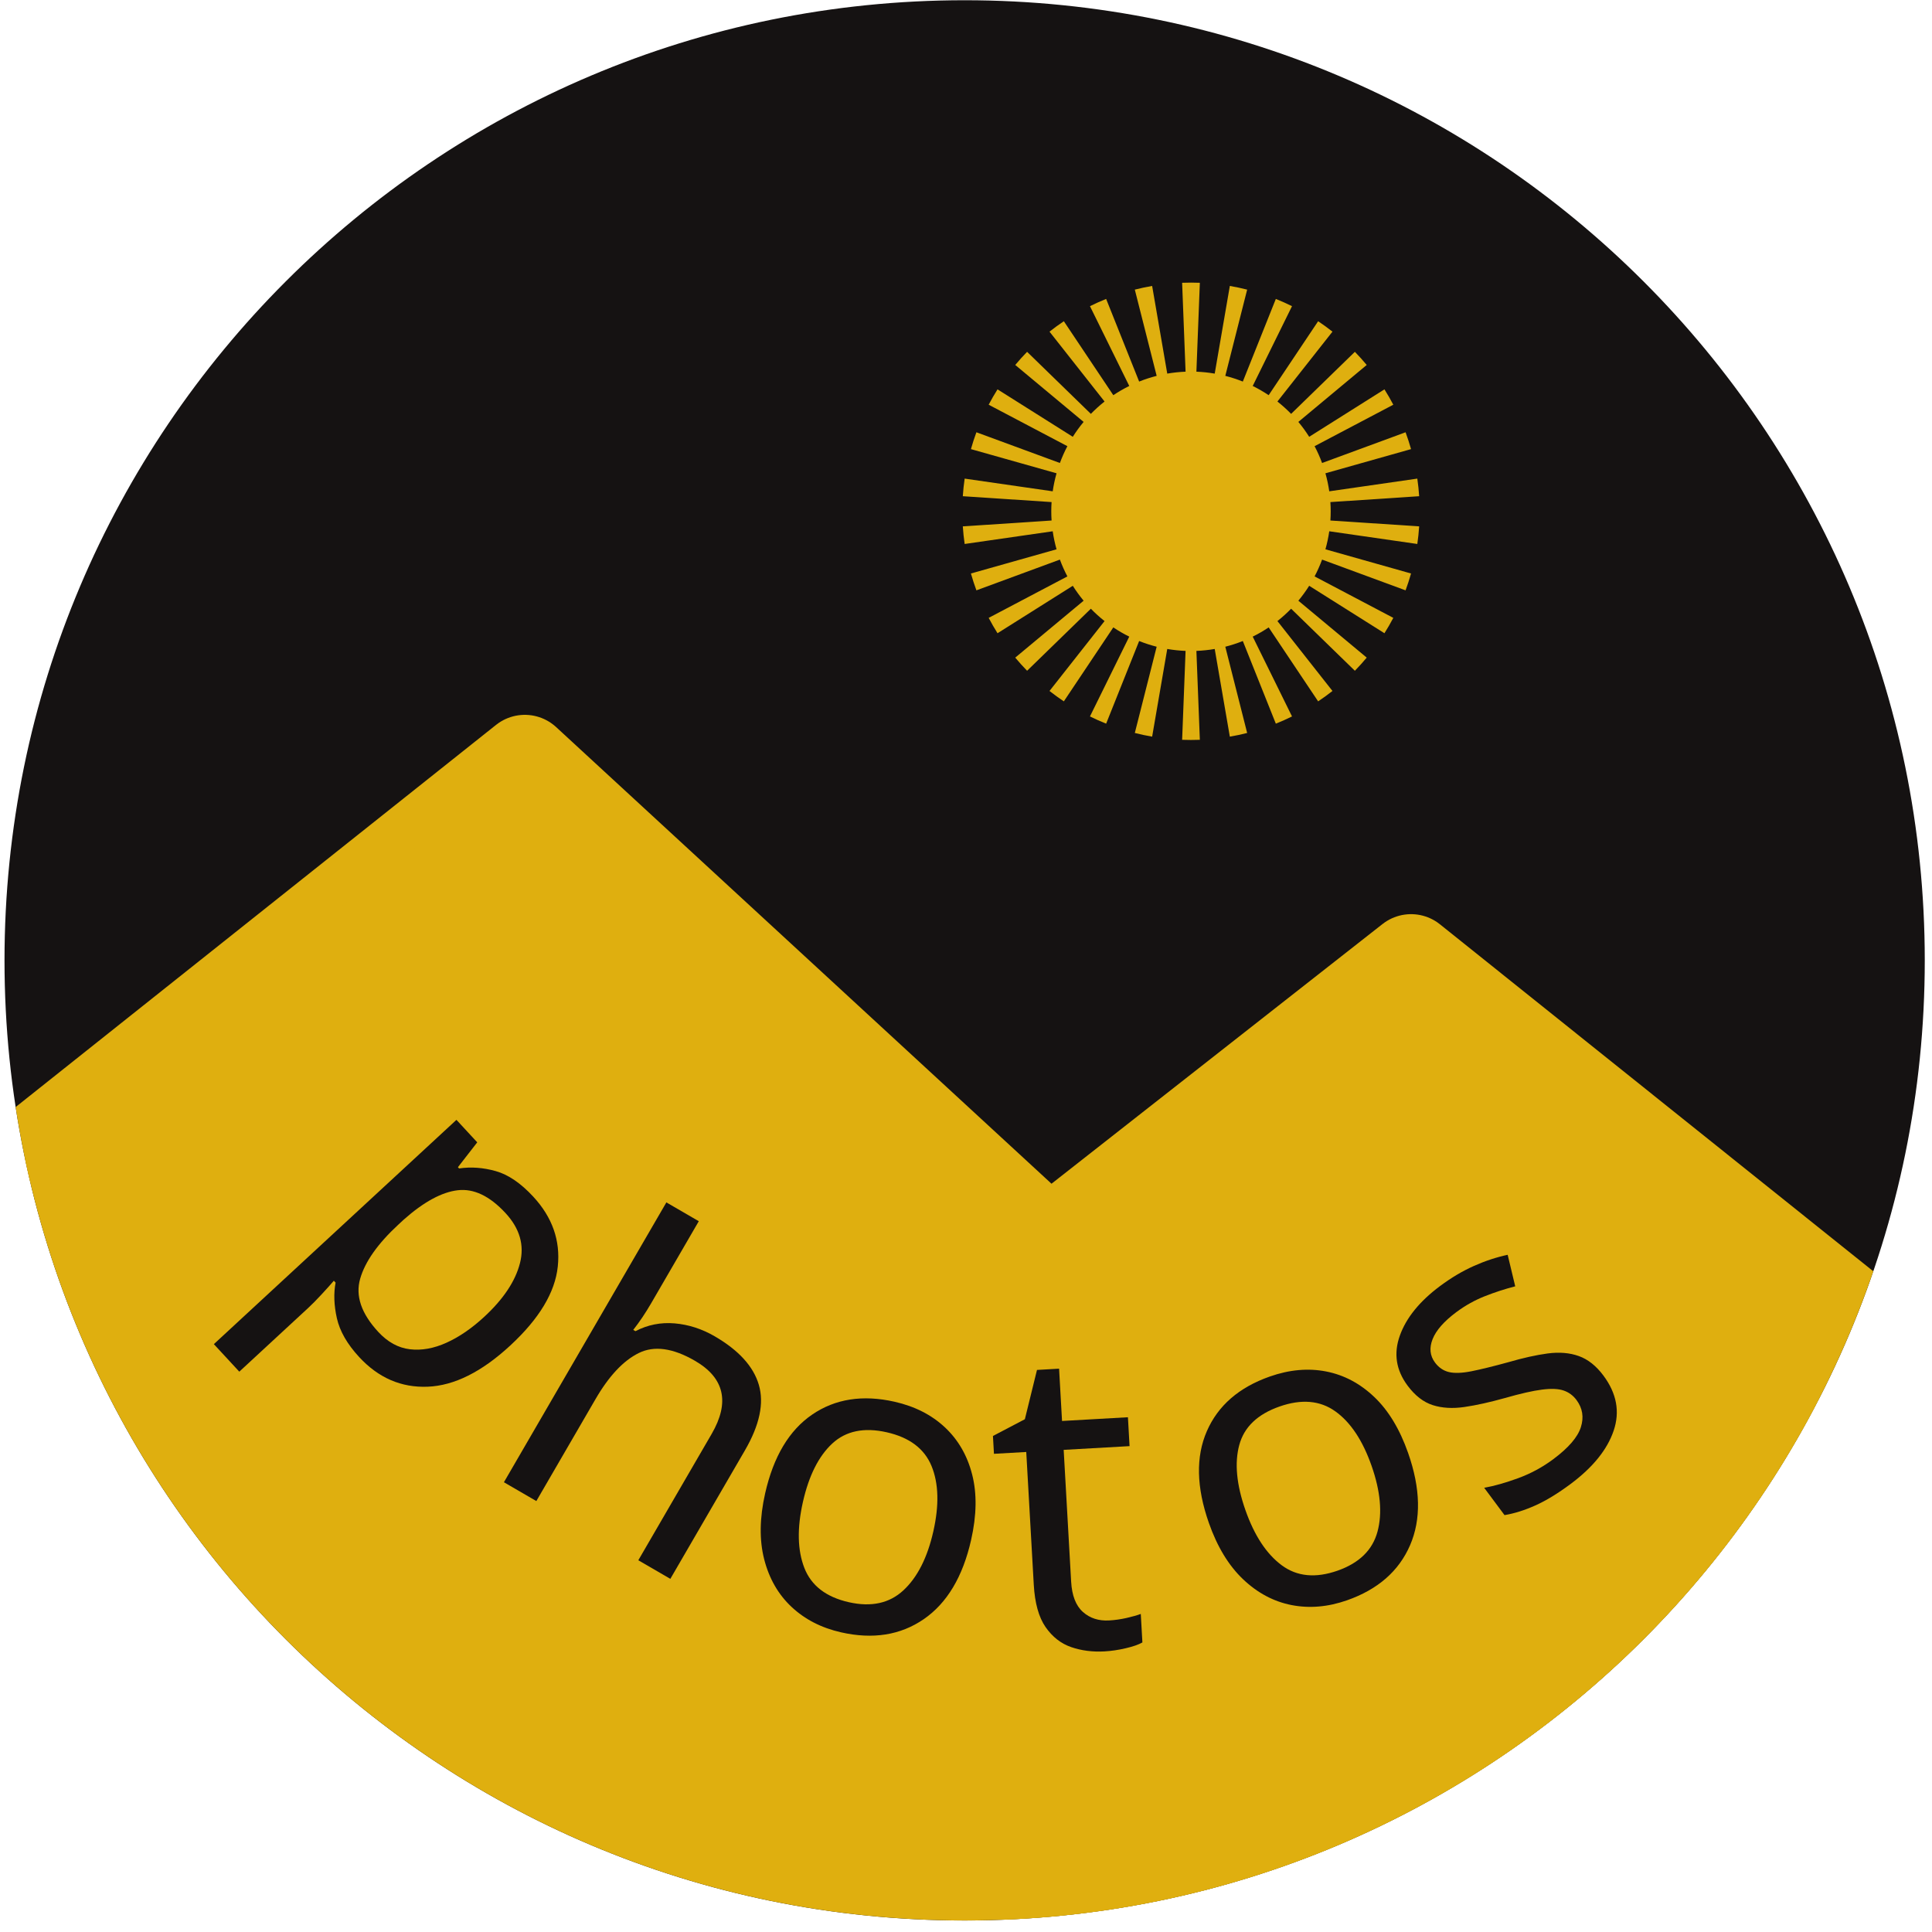
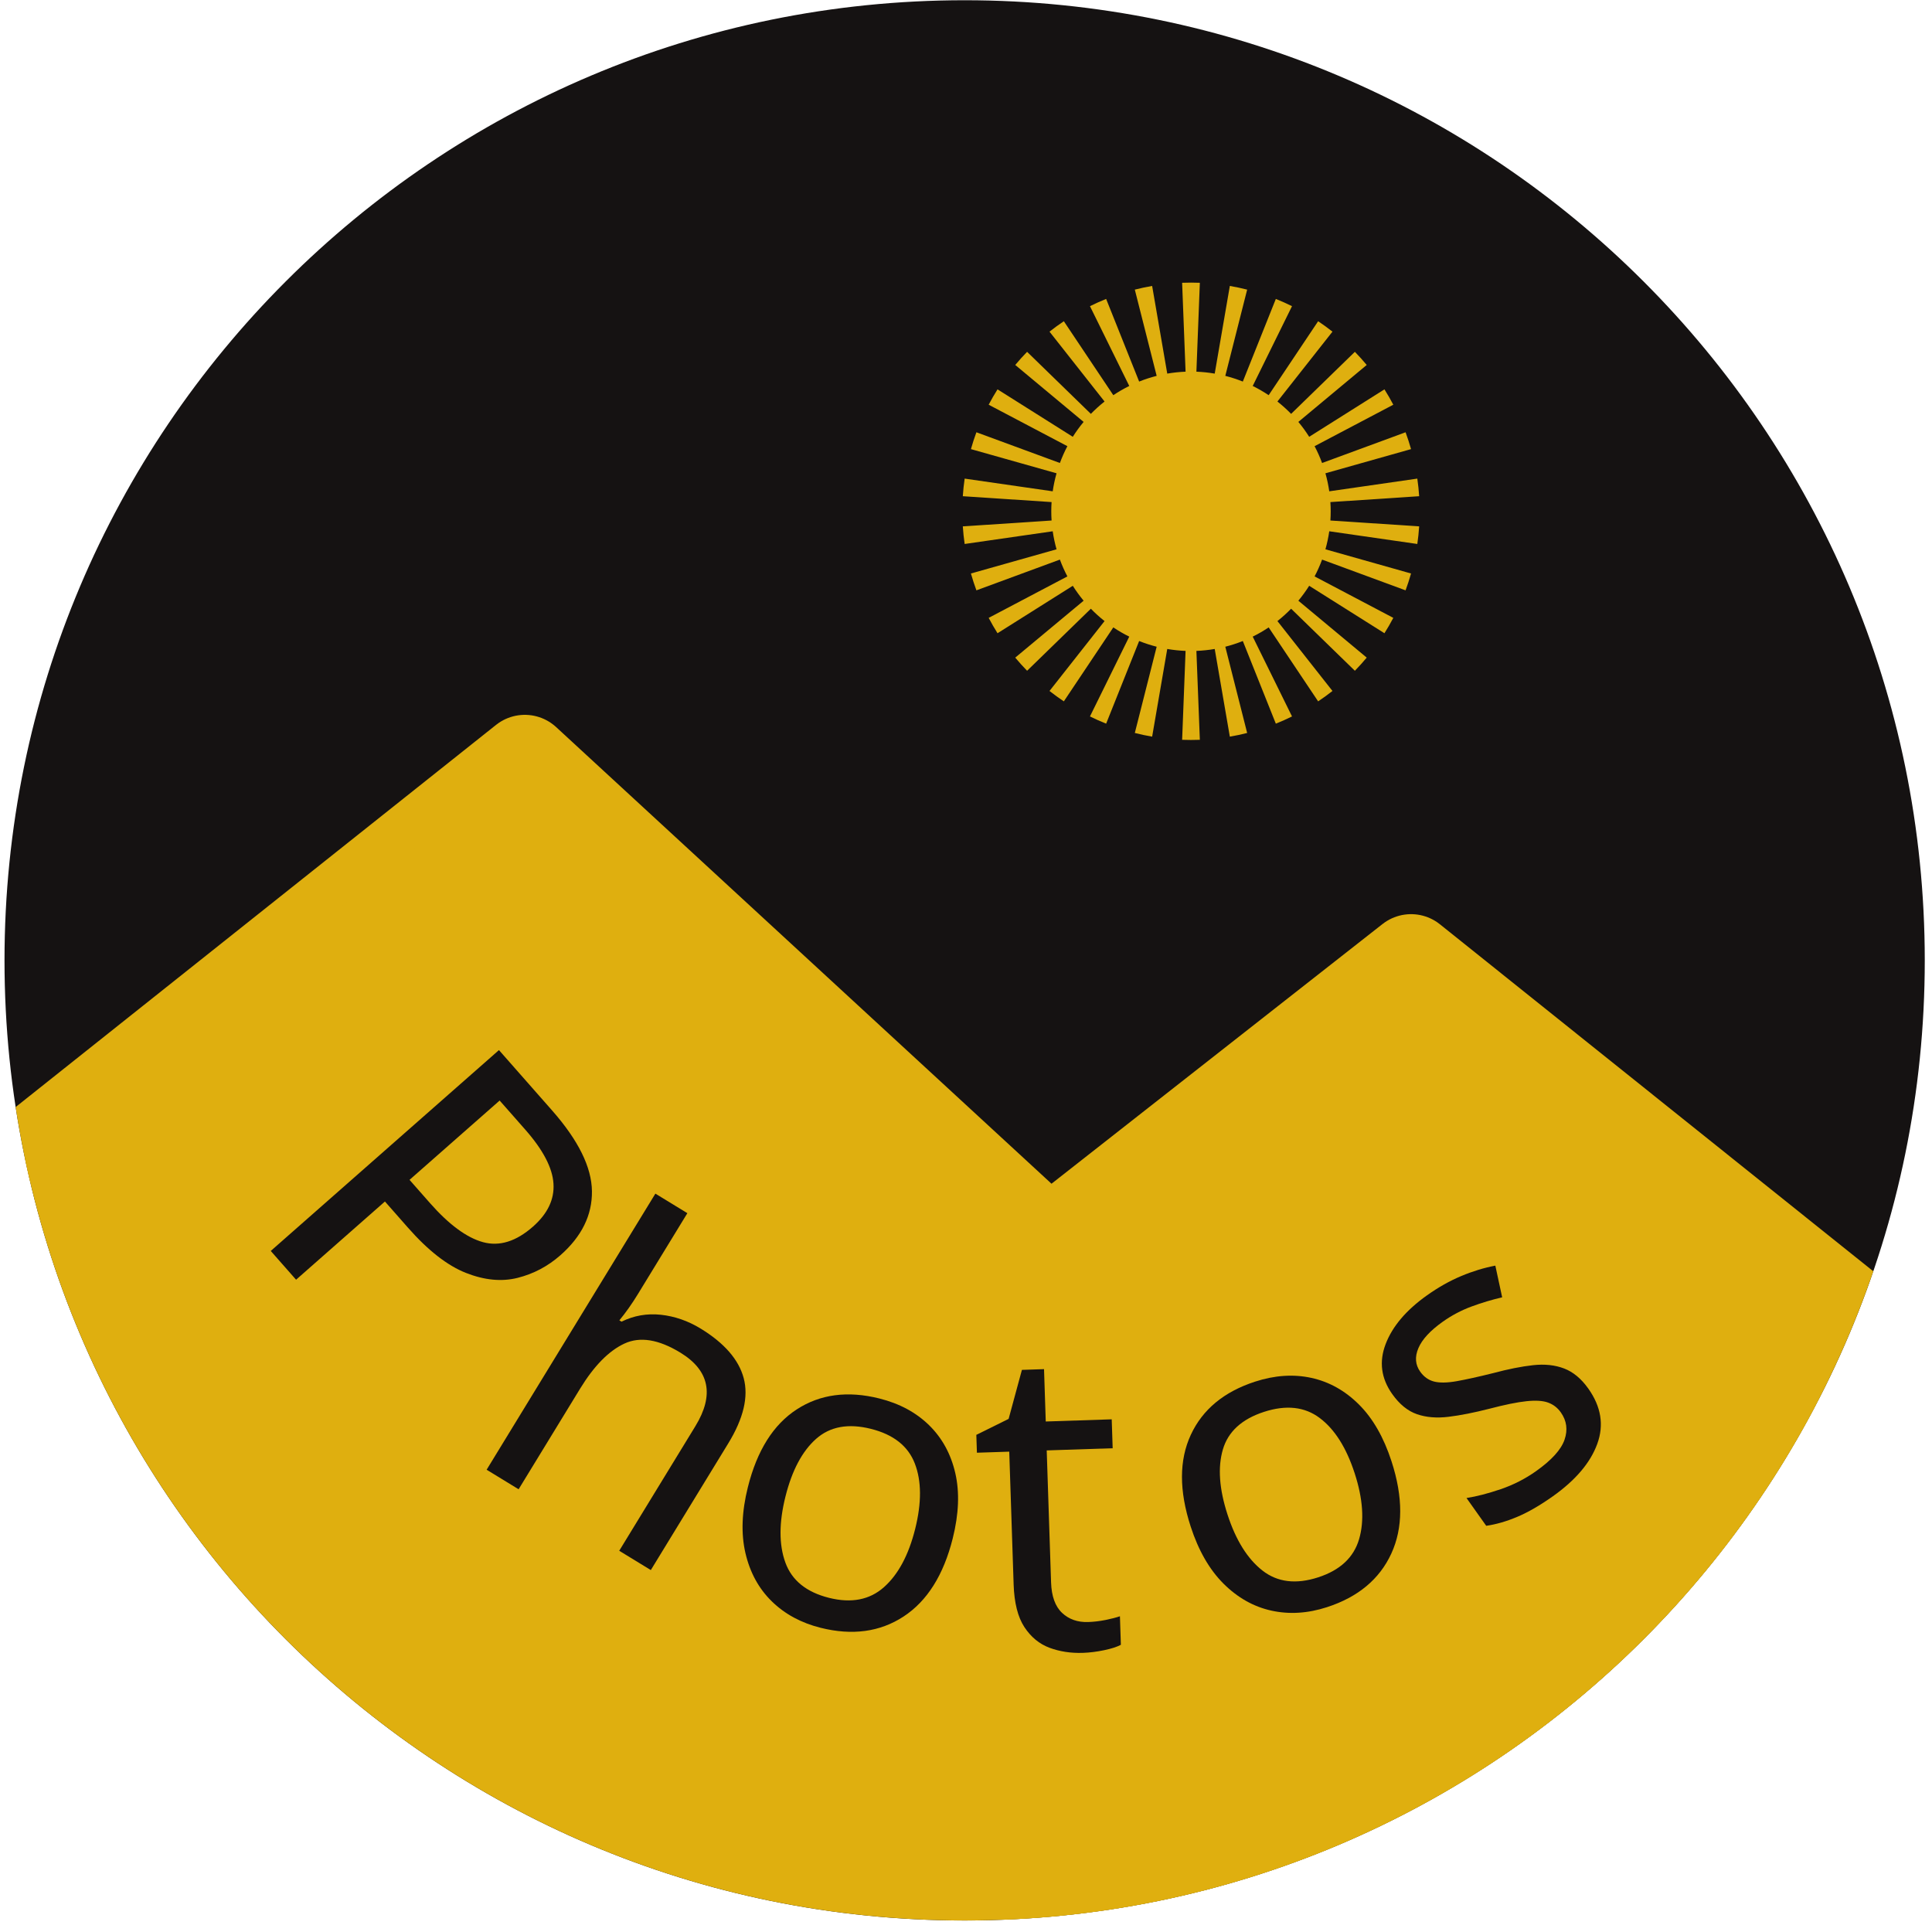
<svg xmlns="http://www.w3.org/2000/svg" width="100%" height="100%" viewBox="0 0 610 610" version="1.1" xml:space="preserve" style="fill-rule:evenodd;clip-rule:evenodd;stroke-linecap:round;stroke-linejoin:round;stroke-miterlimit:1.5;">
  <g transform="matrix(1,0,0,1,-2357.86,-8283)">
    <g id="Diver-down-flag">
        </g>
    <g id="g186">
        </g>
    <g id="Filigree">
        </g>
    <g id="Occupancy-Meter-2">
        </g>
    <g id="Discover-Deals">
        </g>
    <g id="See-Spaces">
        </g>
    <g id="Photos" transform="matrix(0.987102,0,0,0.985517,2735.15,-942.45)">
      <rect x="-382.216" y="9361.03" width="617.395" height="618.563" style="fill:none;" />
      <g id="See-Spaces1" transform="matrix(1.01307,0,0,1.0147,-749.284,826.739)">
        <g transform="matrix(0.854599,0,0,0.854599,63.6045,1300.37)">
          <circle cx="705.937" cy="8674.83" r="354.723" style="fill:rgb(21,18,18);" />
        </g>
        <g transform="matrix(1,0,-1.11022e-16,1,913.199,-19.3549)">
          <clipPath id="_clip1">
            <circle cx="-246.302" cy="8733.22" r="303.146" />
          </clipPath>
          <g clip-path="url(#_clip1)">
            <path d="M-543.461,8796.21L-385.169,8670.29L-219.634,8822.88L-105.35,8733.22L35.119,8845.69C-33.208,9012.84 -182.292,9060.28 -320.763,9025.23C-417.404,9000.76 -504.176,8925.26 -543.461,8796.21Z" style="fill:none;stroke:rgb(223,175,15);stroke-width:29.17px;" />
            <path d="M-543.461,8796.21L-385.169,8670.29L-219.634,8822.88L-105.35,8733.22L35.119,8845.69C-33.208,9012.84 -182.292,9060.28 -320.763,9025.23C-417.404,9000.76 -504.176,8925.26 -543.461,8796.21Z" style="fill:rgb(223,175,15);" />
          </g>
        </g>
        <g id="Sun" transform="matrix(1,0,0,1,58.0163,-62.9329)">
          <clipPath id="_clip2">
            <circle cx="666.897" cy="8713.87" r="303.146" />
          </clipPath>
          <g clip-path="url(#_clip2)">
            <g transform="matrix(1,0,0,1,892.613,3.33477)">
              <path d="M-209.469,8559.53C-211.333,8559.46 -213.199,8559.46 -215.062,8559.53L-213.974,8587.6C-215.914,8587.68 -217.846,8587.88 -219.759,8588.21L-224.53,8560.53C-226.368,8560.85 -228.193,8561.23 -230.001,8561.69L-223.101,8588.92C-224.983,8589.4 -226.83,8590 -228.633,8590.72L-239.055,8564.63C-240.787,8565.33 -242.492,8566.09 -244.165,8566.91L-231.755,8592.11C-233.496,8592.97 -235.178,8593.94 -236.792,8595.02L-252.41,8571.67C-253.96,8572.71 -255.47,8573.8 -256.935,8574.96L-239.556,8597.02C-241.081,8598.23 -242.525,8599.53 -243.878,8600.92L-264.01,8581.33C-265.311,8582.66 -266.559,8584.05 -267.753,8585.48L-246.165,8603.46C-247.407,8604.95 -248.549,8606.52 -249.584,8608.16L-273.348,8593.18C-274.343,8594.76 -275.276,8596.38 -276.145,8598.03L-251.292,8611.12C-252.197,8612.84 -252.987,8614.61 -253.658,8616.43L-280.017,8606.73C-280.662,8608.48 -281.238,8610.25 -281.746,8612.05L-254.714,8619.68C-255.242,8621.55 -255.646,8623.45 -255.923,8625.37L-283.725,8621.36C-283.992,8623.2 -284.187,8625.06 -284.31,8626.92L-256.281,8628.77C-256.409,8630.71 -256.409,8632.65 -256.281,8634.59L-284.31,8636.44C-284.187,8638.3 -283.992,8640.16 -283.725,8642L-255.923,8637.99C-255.646,8639.91 -255.242,8641.81 -254.714,8643.68L-281.746,8651.32C-281.238,8653.11 -280.662,8654.89 -280.017,8656.64L-253.658,8646.93C-252.987,8648.75 -252.197,8650.52 -251.292,8652.24L-276.145,8665.33C-275.276,8666.98 -274.343,8668.6 -273.348,8670.18L-249.584,8655.2C-248.549,8656.84 -247.407,8658.41 -246.165,8659.91L-267.753,8677.88C-266.559,8679.31 -265.311,8680.7 -264.01,8682.03L-243.878,8662.44C-242.525,8663.84 -241.081,8665.14 -239.556,8666.34L-256.935,8688.41C-255.47,8689.56 -253.96,8690.66 -252.41,8691.69L-236.792,8668.34C-235.178,8669.42 -233.496,8670.4 -231.755,8671.25L-244.165,8696.45C-242.492,8697.28 -240.787,8698.04 -239.055,8698.73L-228.633,8672.64C-226.83,8673.36 -224.983,8673.96 -223.101,8674.44L-230.001,8701.67C-228.193,8702.13 -226.368,8702.52 -224.53,8702.83L-219.759,8675.15C-217.846,8675.48 -215.914,8675.68 -213.974,8675.76L-215.062,8703.83C-213.199,8703.9 -211.333,8703.9 -209.469,8703.83L-210.557,8675.76C-208.618,8675.68 -206.685,8675.48 -204.773,8675.15L-200.001,8702.83C-198.163,8702.52 -196.338,8702.13 -194.53,8701.67L-201.43,8674.44C-199.549,8673.96 -197.701,8673.36 -195.899,8672.64L-185.476,8698.73C-183.744,8698.04 -182.039,8697.28 -180.366,8696.45L-192.777,8671.25C-191.035,8670.4 -189.353,8669.42 -187.74,8668.34L-172.121,8691.69C-170.571,8690.66 -169.061,8689.56 -167.596,8688.41L-184.975,8666.34C-183.45,8665.14 -182.006,8663.84 -180.653,8662.44L-160.521,8682.03C-159.221,8680.7 -157.972,8679.31 -156.779,8677.88L-178.366,8659.91C-177.124,8658.41 -175.982,8656.84 -174.947,8655.2L-151.183,8670.18C-150.188,8668.6 -149.256,8666.98 -148.386,8665.33L-173.239,8652.24C-172.334,8650.52 -171.544,8648.75 -170.873,8646.93L-144.514,8656.64C-143.869,8654.89 -143.293,8653.11 -142.786,8651.32L-169.817,8643.68C-169.289,8641.81 -168.885,8639.91 -168.608,8637.99L-140.806,8642C-140.54,8640.16 -140.345,8638.3 -140.222,8636.44L-168.251,8634.59C-168.123,8632.65 -168.123,8630.71 -168.251,8628.77L-140.222,8626.92C-140.345,8625.06 -140.54,8623.2 -140.806,8621.36L-168.608,8625.37C-168.885,8623.45 -169.289,8621.55 -169.817,8619.68L-142.786,8612.05C-143.293,8610.25 -143.869,8608.48 -144.514,8606.73L-170.873,8616.43C-171.544,8614.61 -172.334,8612.84 -173.239,8611.12L-148.386,8598.03C-149.256,8596.38 -150.188,8594.76 -151.183,8593.18L-174.947,8608.16C-175.982,8606.52 -177.124,8604.95 -178.366,8603.46L-156.779,8585.48C-157.972,8584.05 -159.221,8582.66 -160.521,8581.33L-180.653,8600.92C-182.006,8599.53 -183.45,8598.23 -184.975,8597.02L-167.596,8574.96C-169.061,8573.8 -170.571,8572.71 -172.121,8571.67L-187.74,8595.02C-189.353,8593.94 -191.035,8592.97 -192.777,8592.11L-180.366,8566.91C-182.039,8566.09 -183.744,8565.33 -185.476,8564.63L-195.899,8590.72C-197.701,8590 -199.549,8589.4 -201.43,8588.92L-194.53,8561.69C-196.338,8561.23 -198.163,8560.85 -200.001,8560.53L-204.773,8588.21C-206.685,8587.88 -208.618,8587.68 -210.557,8587.6L-209.469,8559.53Z" style="fill:rgb(223,175,15);" />
            </g>
          </g>
        </g>
      </g>
      <g transform="matrix(0.774453,-0.0763227,0.0762001,0.775698,-809.39,2010.28)">
-         <g transform="matrix(0.603728,0.79719,-0.79719,0.603728,7813.82,4201.56)">
-           <text x="-319.285px" y="9960.41px" style="font-family:'Righteous-Regular', 'Righteous';font-size:175px;fill:rgb(21,18,18);">p</text>
+         <g transform="matrix(0.58403,0.811732,-0.811732,0.58403,7939.24,4403.24)">
+           <text x="-326.663px" y="9948.02px" style="font-family:'Righteous-Regular', 'Righteous';font-size:175px;fill:rgb(21,18,18);">P</text>
        </g>
-         <g transform="matrix(0.81152,0.584324,-0.584324,0.81152,5830.86,2037.42)">
-           <text x="-242.778px" y="10057.1px" style="font-family:'Righteous-Regular', 'Righteous';font-size:175px;fill:rgb(21,18,18);">h</text>
+         <g transform="matrix(0.798081,0.60255,-0.60255,0.798081,6005.94,2179.62)">
+           <text x="-249.15px" y="10051px" style="font-family:'Righteous-Regular', 'Righteous';font-size:175px;fill:rgb(21,18,18);">h</text>
        </g>
-         <g transform="matrix(0.949089,0.315008,-0.315008,0.949089,3181.14,562.056)">
-           <text x="-148.269px" y="10122.5px" style="font-family:'Righteous-Regular', 'Righteous';font-size:175px;fill:rgb(21,18,18);">o</text>
+         <g transform="matrix(0.941631,0.336646,-0.336646,0.941631,3397.3,643.127)">
+           <text x="-155.992px" y="10118.7px" style="font-family:'Righteous-Regular', 'Righteous';font-size:175px;fill:rgb(21,18,18);">o</text>
        </g>
-         <g transform="matrix(0.999139,0.0414906,-0.0414906,0.999139,421.333,10.2092)">
-           <text x="-35.288px" y="10155.6px" style="font-family:'Righteous-Regular', 'Righteous';font-size:175px;fill:rgb(21,18,18);">t</text>
+         <g transform="matrix(0.997883,0.0650316,-0.0650316,0.997883,660.255,24.3649)">
+           <text x="-44.138px" y="10154.3px" style="font-family:'Righteous-Regular', 'Righteous';font-size:175px;fill:rgb(21,18,18);">t</text>
        </g>
-         <g transform="matrix(0.971489,-0.237084,0.237084,0.971489,-2406.85,303.353)">
-           <text x="57.852px" y="10158.8px" style="font-family:'Righteous-Regular', 'Righteous';font-size:175px;fill:rgb(21,18,18);">o</text>
+         <g transform="matrix(0.976732,-0.214465,0.214465,0.976732,-2177.74,246.938)">
+           <text x="49.148px" y="10159.6px" style="font-family:'Righteous-Regular', 'Righteous';font-size:175px;fill:rgb(21,18,18);">o</text>
        </g>
-         <g transform="matrix(0.856693,-0.515826,0.515826,0.856693,-5199.58,1539.93)">
-           <text x="171.664px" y="10127.8px" style="font-family:'Righteous-Regular', 'Righteous';font-size:175px;fill:rgb(21,18,18);">s</text>
+         <g transform="matrix(0.868313,-0.496016,0.496016,0.868313,-5003.75,1415.29)">
+           <text x="163.558px" y="10131.3px" style="font-family:'Righteous-Regular', 'Righteous';font-size:175px;fill:rgb(21,18,18);">s</text>
        </g>
      </g>
    </g>
    <g id="Binoculars">
        </g>
  </g>
</svg>
